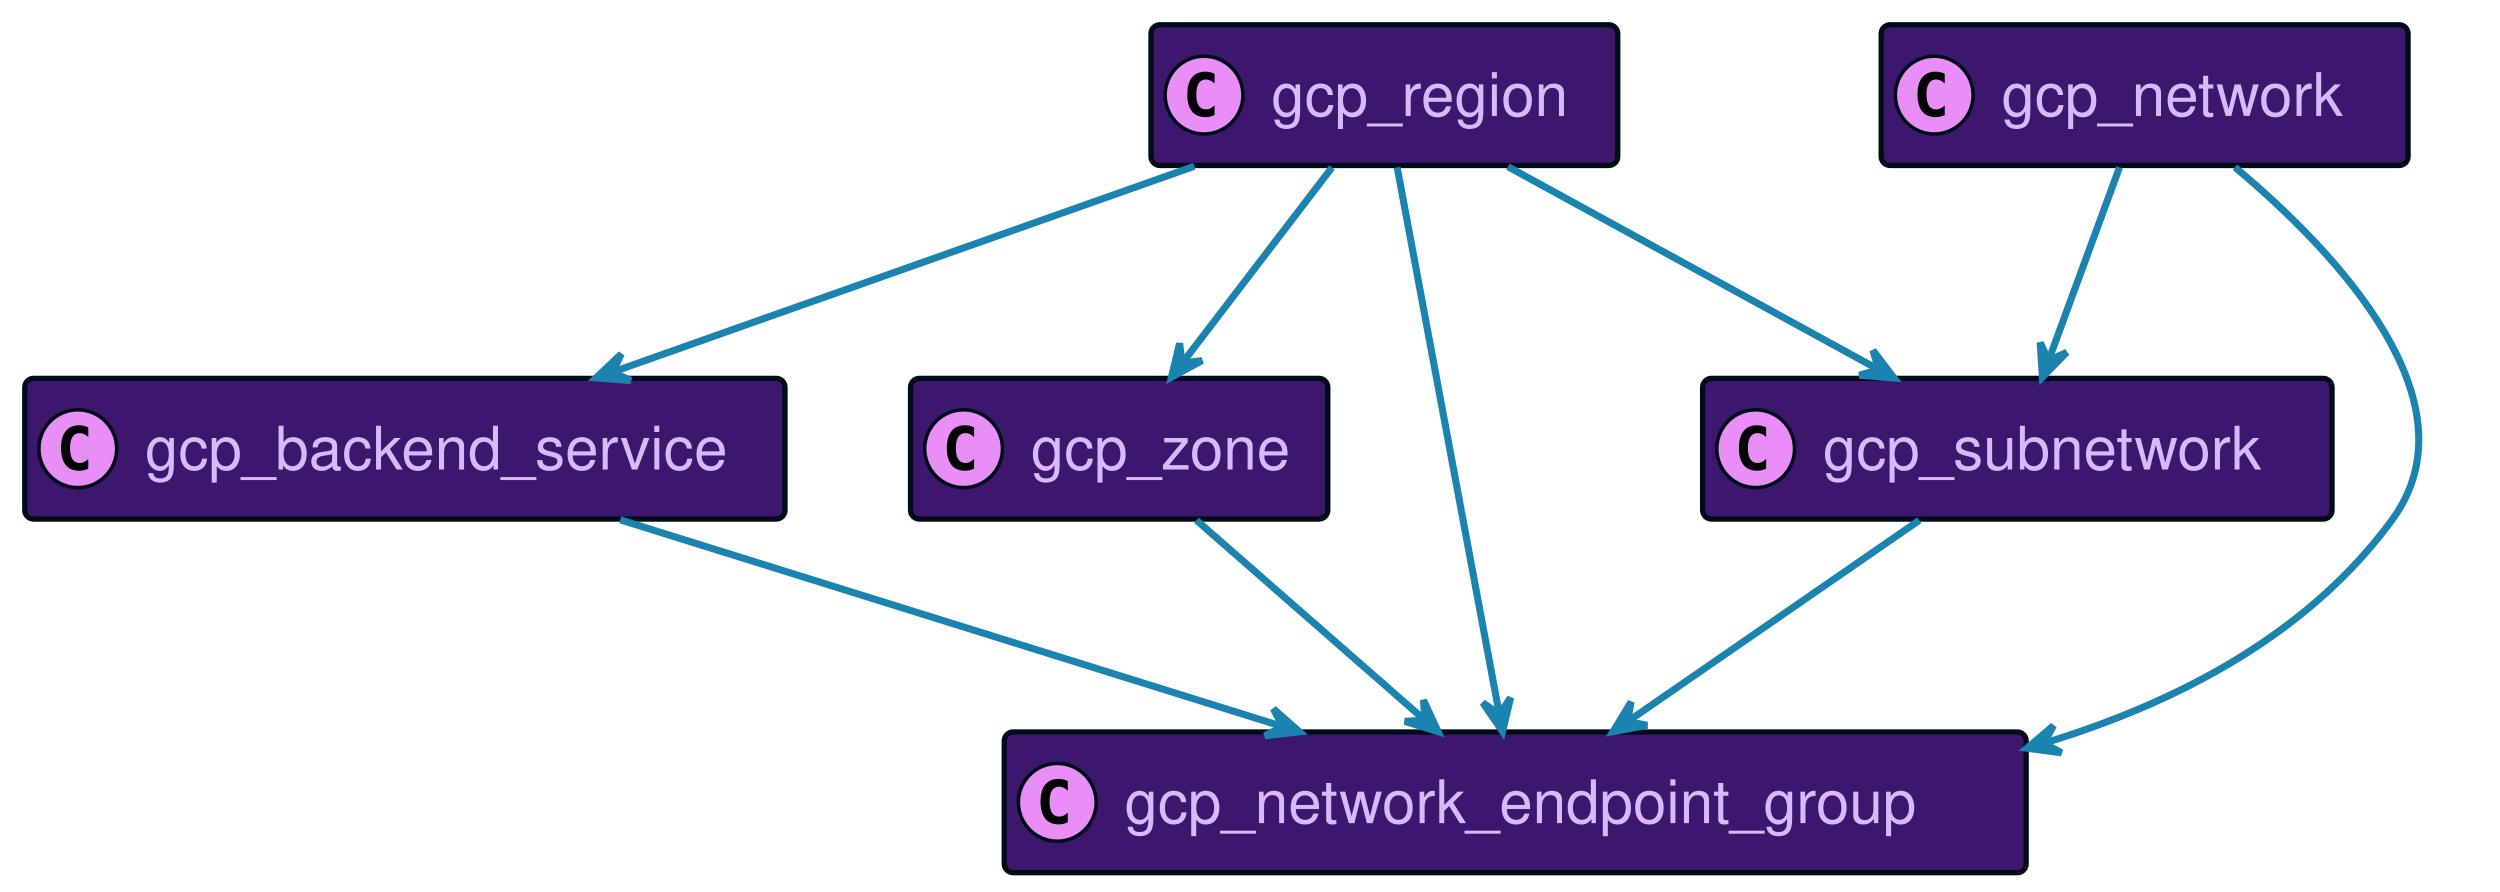
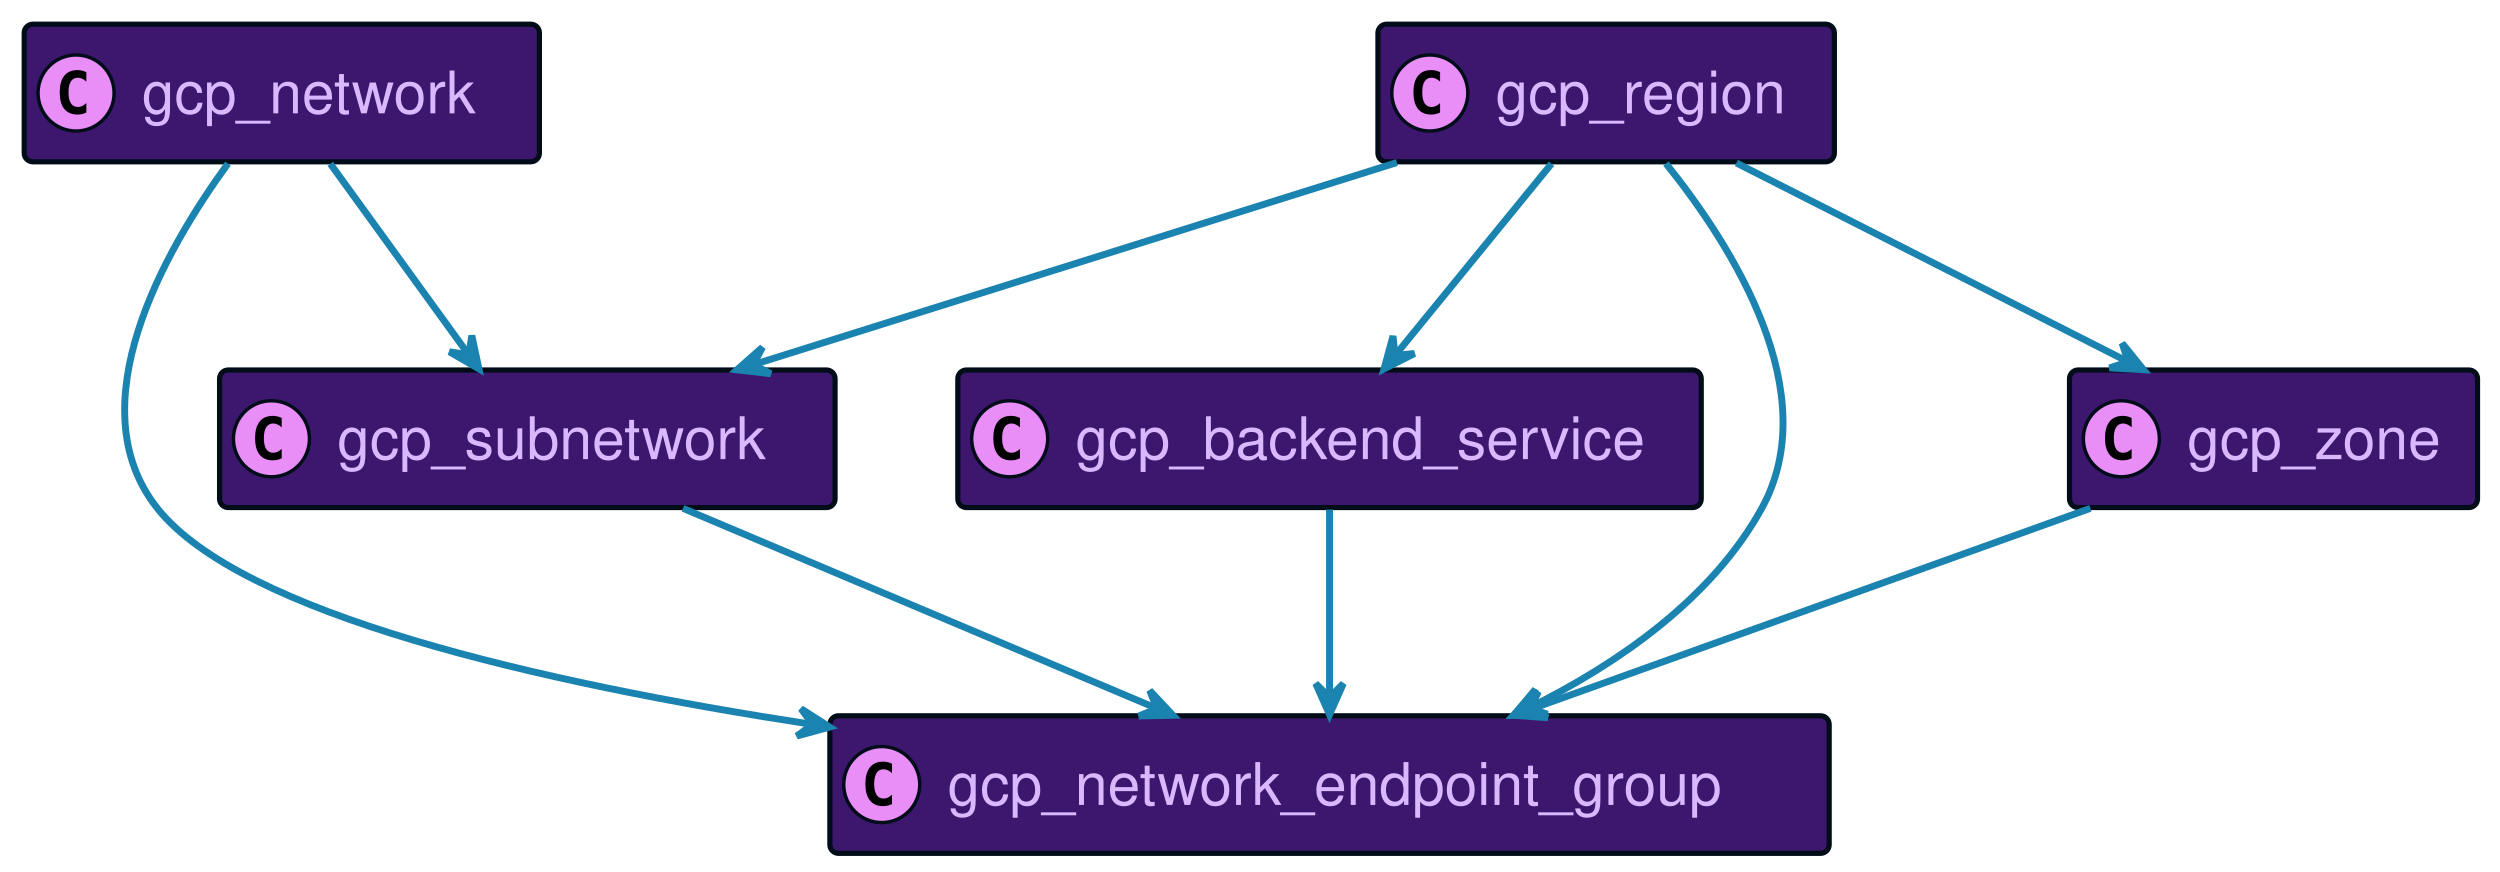
- <svg xmlns="http://www.w3.org/2000/svg" xmlns:xlink="http://www.w3.org/1999/xlink" width="707" height="252" preserveAspectRatio="none" style="width:707px;height:252px;background:#00000000">
+ <svg xmlns="http://www.w3.org/2000/svg" xmlns:xlink="http://www.w3.org/1999/xlink" width="723" height="252" preserveAspectRatio="none" style="width:723px;height:252px;background:#00000000">
  <a xlink:actuate="onRequest" xlink:href="#a" xlink:show="new" xlink:title="#gcp_backend_service" xlink:type="simple" target="_top">
-     <rect id="a" width="215" height="39.789" x="7" y="107" fill="#3D176E" rx="2.5" ry="2.5" style="stroke:#000d19;stroke-width:1.5" />
-     <circle cx="22" cy="126.894" r="11" fill="#E98DF7" style="stroke:#000d19;stroke-width:1" />
-     <path d="M24.969 132.535q-.578.297-1.219.438-.64.156-1.344.156-2.5 0-3.828-1.64-1.312-1.657-1.312-4.782t1.312-4.781q1.328-1.657 3.828-1.657.703 0 1.344.157.656.156 1.219.453v2.719q-.625-.579-1.219-.844-.594-.281-1.219-.281-1.343 0-2.031 1.078-.688 1.062-.688 3.156 0 2.094.688 3.172.688 1.062 2.031 1.062.625 0 1.219-.265.594-.281 1.219-.86v2.72Z" />
-     <text x="41" y="132.78" fill="#D9B8FF" font-family="Helvetica" font-size="17" textLength="173">gcp_backend_service</text>
+     <rect id="a" width="215" height="39.789" x="277" y="107" fill="#3D176E" rx="2.5" ry="2.5" style="stroke:#000d19;stroke-width:1.5" />
+     <circle cx="292" cy="126.894" r="11" fill="#E98DF7" style="stroke:#000d19;stroke-width:1" />
+     <path d="M294.969 132.535q-.578.297-1.219.438-.64.156-1.344.156-2.5 0-3.828-1.64-1.312-1.657-1.312-4.782t1.312-4.781q1.328-1.657 3.828-1.657.703 0 1.344.157.656.156 1.219.453v2.719q-.625-.579-1.219-.844-.594-.281-1.219-.281-1.344 0-2.031 1.078-.688 1.062-.688 3.156 0 2.094.688 3.172.688 1.062 2.031 1.062.625 0 1.219-.265.594-.281 1.219-.86v2.72Z" />
+     <text x="311" y="132.78" fill="#D9B8FF" font-family="Helvetica" font-size="17" textLength="173">gcp_backend_service</text>
  </a>
-   <a xlink:actuate="onRequest" xlink:href="#b" xlink:show="new" xlink:title="#gcp_zone" xlink:type="simple" target="_top">
-     <rect id="b" width="118" height="39.789" x="257.5" y="107" fill="#3D176E" rx="2.5" ry="2.5" style="stroke:#000d19;stroke-width:1.5" />
-     <circle cx="272.5" cy="126.894" r="11" fill="#E98DF7" style="stroke:#000d19;stroke-width:1" />
-     <path d="M275.469 132.535q-.578.297-1.219.438-.64.156-1.344.156-2.5 0-3.828-1.64-1.312-1.657-1.312-4.782t1.312-4.781q1.328-1.657 3.828-1.657.703 0 1.344.157.656.156 1.219.453v2.719q-.625-.579-1.219-.844-.594-.281-1.219-.281-1.344 0-2.031 1.078-.688 1.062-.688 3.156 0 2.094.688 3.172.688 1.062 2.031 1.062.625 0 1.219-.265.594-.281 1.219-.86v2.72Z" />
-     <text x="291.5" y="132.78" fill="#D9B8FF" font-family="Helvetica" font-size="17" textLength="76">gcp_zone</text>
+   <a xlink:actuate="onRequest" xlink:href="#b" xlink:show="new" xlink:title="#gcp_network_endpoint_group" xlink:type="simple" target="_top">
+     <rect id="b" width="289" height="39.789" x="240" y="207" fill="#3D176E" rx="2.5" ry="2.5" style="stroke:#000d19;stroke-width:1.5" />
+     <circle cx="255" cy="226.894" r="11" fill="#E98DF7" style="stroke:#000d19;stroke-width:1" />
+     <path d="M257.969 232.535q-.578.297-1.219.438-.64.156-1.344.156-2.5 0-3.828-1.64-1.312-1.657-1.312-4.782t1.312-4.781q1.328-1.656 3.828-1.656.703 0 1.344.156.656.156 1.219.453v2.719q-.625-.579-1.219-.844-.594-.281-1.219-.281-1.344 0-2.031 1.078-.688 1.062-.688 3.156 0 2.094.688 3.172.688 1.062 2.031 1.062.625 0 1.219-.265.594-.281 1.219-.86v2.72Z" />
+     <text x="274" y="232.78" fill="#D9B8FF" font-family="Helvetica" font-size="17" textLength="247">gcp_network_endpoint_group</text>
  </a>
-   <a xlink:actuate="onRequest" xlink:href="#c" xlink:show="new" xlink:title="#gcp_network_endpoint_group" xlink:type="simple" target="_top">
-     <rect id="c" width="289" height="39.789" x="284" y="207" fill="#3D176E" rx="2.5" ry="2.5" style="stroke:#000d19;stroke-width:1.5" />
-     <circle cx="299" cy="226.894" r="11" fill="#E98DF7" style="stroke:#000d19;stroke-width:1" />
-     <path d="M301.969 232.535q-.578.297-1.219.438-.64.156-1.344.156-2.5 0-3.828-1.64-1.312-1.657-1.312-4.782t1.312-4.781q1.328-1.656 3.828-1.656.703 0 1.344.156.656.156 1.219.453v2.719q-.625-.579-1.219-.844-.594-.281-1.219-.281-1.344 0-2.031 1.078-.688 1.062-.688 3.156 0 2.094.688 3.172.688 1.062 2.031 1.062.625 0 1.219-.265.594-.281 1.219-.86v2.72Z" />
-     <text x="318" y="232.78" fill="#D9B8FF" font-family="Helvetica" font-size="17" textLength="247">gcp_network_endpoint_group</text>
+   <a xlink:actuate="onRequest" xlink:href="#c" xlink:show="new" xlink:title="#gcp_network" xlink:type="simple" target="_top">
+     <rect id="c" width="149" height="39.789" x="7" y="7" fill="#3D176E" rx="2.5" ry="2.5" style="stroke:#000d19;stroke-width:1.5" />
+     <circle cx="22" cy="26.895" r="11" fill="#E98DF7" style="stroke:#000d19;stroke-width:1" />
+     <path d="M24.969 32.535q-.578.297-1.219.438-.64.156-1.344.156-2.5 0-3.828-1.64-1.312-1.657-1.312-4.782t1.312-4.781q1.328-1.656 3.828-1.656.703 0 1.344.156.656.156 1.219.453v2.719q-.625-.578-1.219-.844-.594-.281-1.219-.281-1.343 0-2.031 1.078-.688 1.062-.688 3.156 0 2.094.688 3.172.688 1.062 2.031 1.062.625 0 1.219-.265.594-.281 1.219-.86v2.72Z" />
+     <text x="41" y="32.78" fill="#D9B8FF" font-family="Helvetica" font-size="17" textLength="107">gcp_network</text>
  </a>
  <a xlink:actuate="onRequest" xlink:href="#d" xlink:show="new" xlink:title="#gcp_subnetwork" xlink:type="simple" target="_top">
-     <rect id="d" width="178" height="39.789" x="481.5" y="107" fill="#3D176E" rx="2.5" ry="2.5" style="stroke:#000d19;stroke-width:1.5" />
-     <circle cx="496.5" cy="126.894" r="11" fill="#E98DF7" style="stroke:#000d19;stroke-width:1" />
-     <path d="M499.469 132.535q-.578.297-1.219.438-.64.156-1.344.156-2.5 0-3.828-1.64-1.312-1.657-1.312-4.782t1.312-4.781q1.328-1.657 3.828-1.657.703 0 1.344.157.656.156 1.219.453v2.719q-.625-.579-1.219-.844-.594-.281-1.219-.281-1.344 0-2.031 1.078-.688 1.062-.688 3.156 0 2.094.688 3.172.688 1.062 2.031 1.062.625 0 1.219-.265.594-.281 1.219-.86v2.72Z" />
-     <text x="515.5" y="132.78" fill="#D9B8FF" font-family="Helvetica" font-size="17" textLength="136">gcp_subnetwork</text>
+     <rect id="d" width="178" height="39.789" x="63.5" y="107" fill="#3D176E" rx="2.5" ry="2.5" style="stroke:#000d19;stroke-width:1.5" />
+     <circle cx="78.5" cy="126.894" r="11" fill="#E98DF7" style="stroke:#000d19;stroke-width:1" />
+     <path d="M81.469 132.535q-.578.297-1.219.438-.64.156-1.344.156-2.5 0-3.828-1.64-1.312-1.657-1.312-4.782t1.312-4.781q1.328-1.657 3.828-1.657.703 0 1.344.157.656.156 1.219.453v2.719q-.625-.579-1.219-.844-.594-.281-1.219-.281-1.344 0-2.031 1.078-.688 1.062-.688 3.156 0 2.094.688 3.172.688 1.062 2.031 1.062.625 0 1.219-.265.594-.281 1.219-.86v2.72Z" />
+     <text x="97.5" y="132.78" fill="#D9B8FF" font-family="Helvetica" font-size="17" textLength="136">gcp_subnetwork</text>
  </a>
  <a xlink:actuate="onRequest" xlink:href="#e" xlink:show="new" xlink:title="#gcp_region" xlink:type="simple" target="_top">
-     <rect id="e" width="132" height="39.789" x="325.5" y="7" fill="#3D176E" rx="2.5" ry="2.5" style="stroke:#000d19;stroke-width:1.5" />
-     <circle cx="340.5" cy="26.895" r="11" fill="#E98DF7" style="stroke:#000d19;stroke-width:1" />
-     <path d="M343.469 32.535q-.578.297-1.219.438-.64.156-1.344.156-2.5 0-3.828-1.64-1.312-1.657-1.312-4.782t1.312-4.781q1.328-1.656 3.828-1.656.703 0 1.344.156.656.156 1.219.453v2.719q-.625-.578-1.219-.844-.594-.281-1.219-.281-1.344 0-2.031 1.078-.688 1.062-.688 3.156 0 2.094.688 3.172.688 1.062 2.031 1.062.625 0 1.219-.265.594-.281 1.219-.86v2.72Z" />
-     <text x="359.5" y="32.78" fill="#D9B8FF" font-family="Helvetica" font-size="17" textLength="90">gcp_region</text>
+     <rect id="e" width="132" height="39.789" x="398.5" y="7" fill="#3D176E" rx="2.5" ry="2.5" style="stroke:#000d19;stroke-width:1.5" />
+     <circle cx="413.5" cy="26.895" r="11" fill="#E98DF7" style="stroke:#000d19;stroke-width:1" />
+     <path d="M416.469 32.535q-.578.297-1.219.438-.64.156-1.344.156-2.5 0-3.828-1.64-1.312-1.657-1.312-4.782t1.312-4.781q1.328-1.656 3.828-1.656.703 0 1.344.156.656.156 1.219.453v2.719q-.625-.578-1.219-.844-.594-.281-1.219-.281-1.344 0-2.031 1.078-.688 1.062-.688 3.156 0 2.094.688 3.172.688 1.062 2.031 1.062.625 0 1.219-.265.594-.281 1.219-.86v2.72Z" />
+     <text x="432.5" y="32.78" fill="#D9B8FF" font-family="Helvetica" font-size="17" textLength="90">gcp_region</text>
  </a>
-   <a xlink:actuate="onRequest" xlink:href="#f" xlink:show="new" xlink:title="#gcp_network" xlink:type="simple" target="_top">
-     <rect id="f" width="149" height="39.789" x="532" y="7" fill="#3D176E" rx="2.5" ry="2.5" style="stroke:#000d19;stroke-width:1.5" />
-     <circle cx="547" cy="26.895" r="11" fill="#E98DF7" style="stroke:#000d19;stroke-width:1" />
-     <path d="M549.969 32.535q-.578.297-1.219.438-.64.156-1.344.156-2.5 0-3.828-1.64-1.312-1.657-1.312-4.782t1.312-4.781q1.328-1.656 3.828-1.656.703 0 1.344.156.656.156 1.219.453v2.719q-.625-.578-1.219-.844-.594-.281-1.219-.281-1.343 0-2.031 1.078-.688 1.062-.688 3.156 0 2.094.688 3.172.688 1.062 2.031 1.062.625 0 1.219-.265.594-.281 1.219-.86v2.72Z" />
-     <text x="566" y="32.78" fill="#D9B8FF" font-family="Helvetica" font-size="17" textLength="107">gcp_network</text>
+   <a xlink:actuate="onRequest" xlink:href="#f" xlink:show="new" xlink:title="#gcp_zone" xlink:type="simple" target="_top">
+     <rect id="f" width="118" height="39.789" x="598.5" y="107" fill="#3D176E" rx="2.5" ry="2.5" style="stroke:#000d19;stroke-width:1.5" />
+     <circle cx="613.5" cy="126.894" r="11" fill="#E98DF7" style="stroke:#000d19;stroke-width:1" />
+     <path d="M616.469 132.535q-.578.297-1.219.438-.64.156-1.344.156-2.5 0-3.828-1.64-1.312-1.657-1.312-4.782t1.312-4.781q1.328-1.657 3.828-1.657.703 0 1.344.157.656.156 1.219.453v2.719q-.625-.579-1.219-.844-.594-.281-1.219-.281-1.343 0-2.031 1.078-.688 1.062-.688 3.156 0 2.094.688 3.172.688 1.062 2.031 1.062.625 0 1.219-.265.594-.281 1.219-.86v2.72Z" />
+     <text x="632.5" y="132.78" fill="#D9B8FF" font-family="Helvetica" font-size="17" textLength="76">gcp_zone</text>
  </a>
-   <path fill="none" d="M175.41 147.01c53.76 16.78 131.93 41.18 187.14 58.41" style="stroke:#1a83af;stroke-width:2" />
-   <path fill="#1A83AF" d="m367.49 206.96-7.386-6.515 2.616 5.016-5.015 2.616 9.785-1.117z" style="stroke:#1a83af;stroke-width:2" />
-   <path fill="none" d="M338.36 147.13c18.5 16.19 45.04 39.41 64.53 56.47" style="stroke:#1a83af;stroke-width:2" />
-   <path fill="#1A83AF" d="m406.69 206.92-4.142-8.936.378 5.644-5.644.378 9.408 2.914z" style="stroke:#1a83af;stroke-width:2" />
-   <path fill="none" d="M542.78 147.13c-23.65 16.32-57.66 39.8-82.43 56.89" style="stroke:#1a83af;stroke-width:2" />
-   <path fill="#1A83AF" d="m456.15 206.92 9.678-1.825-5.564-1.017 1.017-5.565-5.131 8.407z" style="stroke:#1a83af;stroke-width:2" />
-   <path fill="none" d="M337.76 47.01c-47.15 16.68-115.6 40.9-164.26 58.12" style="stroke:#1a83af;stroke-width:2" />
-   <path fill="#1A83AF" d="m168.56 106.87 9.82.763-5.107-2.434 2.433-5.106-7.146 6.777z" style="stroke:#1a83af;stroke-width:2" />
-   <path fill="none" d="M395.12 47.35c6.78 36.32 21.42 114.62 28.85 154.4" style="stroke:#1a83af;stroke-width:2" />
-   <path fill="#1A83AF" d="m424.92 206.87 2.286-9.58-3.2 4.664-4.665-3.2 5.579 8.116z" style="stroke:#1a83af;stroke-width:2" />
-   <path fill="none" d="M426.44 47.13c30.06 16.46 73.4 40.19 104.69 57.31" style="stroke:#1a83af;stroke-width:2" />
-   <path fill="#1A83AF" d="m535.65 106.92-5.975-7.83 1.589 5.43-5.43 1.589 9.816.811z" style="stroke:#1a83af;stroke-width:2" />
-   <path fill="none" d="M376.68 47.36c-12.12 15.84-29.3 38.3-42.21 55.16" style="stroke:#1a83af;stroke-width:2" />
-   <path fill="#1A83AF" d="m331.29 106.68 8.649-4.711-5.608.742-.742-5.608-2.299 9.577z" style="stroke:#1a83af;stroke-width:2" />
-   <path fill="none" d="M632.02 47.28c28.85 24.16 68.81 66.44 44.48 99.72-23.48 32.12-60.14 51.49-98.15 63.08" style="stroke:#1a83af;stroke-width:2" />
-   <path fill="#1A83AF" d="m573.23 211.6 9.764 1.293-4.968-2.706 2.707-4.968-7.503 6.381z" style="stroke:#1a83af;stroke-width:2" />
-   <path fill="none" d="M599.39 47.36c-5.72 15.57-13.79 37.54-19.95 54.3" style="stroke:#1a83af;stroke-width:2" />
-   <path fill="#1A83AF" d="m577.6 106.68 6.868-7.06-5.137 2.369-2.369-5.137.638 9.828z" style="stroke:#1a83af;stroke-width:2" />
+   <path fill="none" d="M384.5 147.36v54.3" style="stroke:#1a83af;stroke-width:2" />
+   <path fill="#1A83AF" d="m384.5 206.68 4-9-4 4-4-4 4 9z" style="stroke:#1a83af;stroke-width:2" />
+   <path fill="none" d="M65.92 47.32C47.46 72.67 22.02 117.41 45.5 147c24.22 30.51 110.02 50.33 189.23 62.48" style="stroke:#1a83af;stroke-width:2" />
+   <path fill="#1A83AF" d="m239.94 210.27-8.29-5.317 3.348 4.56-4.56 3.348 9.502-2.591z" style="stroke:#1a83af;stroke-width:2" />
+   <path fill="none" d="M95.53 47.36c11.47 15.84 27.74 38.3 39.96 55.16" style="stroke:#1a83af;stroke-width:2" />
+   <path fill="#1A83AF" d="m138.5 106.68-2.047-9.634-.889 5.587-5.586-.89 8.522 4.937z" style="stroke:#1a83af;stroke-width:2" />
+   <path fill="none" d="M197.51 147.01c39.25 16.58 96.13 40.61 136.83 57.8" style="stroke:#1a83af;stroke-width:2" />
+   <path fill="#1A83AF" d="m339.22 206.87-6.735-7.186 2.129 5.24-5.241 2.13 9.847-.184z" style="stroke:#1a83af;stroke-width:2" />
+   <path fill="none" d="M481.78 47.28c19.44 24.17 46.05 66.45 27.72 99.72-14.46 26.25-41.73 44.98-67.11 57.6" style="stroke:#1a83af;stroke-width:2" />
+   <path fill="#1A83AF" d="m437.68 206.89 9.843-.334-5.346-1.85 1.851-5.346-6.348 7.53z" style="stroke:#1a83af;stroke-width:2" />
+   <path fill="none" d="M502.17 47.13c32.55 16.52 79.53 40.38 113.29 57.52" style="stroke:#1a83af;stroke-width:2" />
+   <path fill="#1A83AF" d="m619.92 106.92-6.203-7.65 1.748 5.38-5.38 1.747 9.835.523z" style="stroke:#1a83af;stroke-width:2" />
+   <path fill="none" d="M448.69 47.36c-12.92 15.84-31.26 38.3-45.02 55.16" style="stroke:#1a83af;stroke-width:2" />
+   <path fill="#1A83AF" d="m400.27 106.68 8.788-4.447-5.628.572-.572-5.628-2.588 9.503z" style="stroke:#1a83af;stroke-width:2" />
+   <path fill="none" d="M403.97 47.01c-53.41 16.78-131.08 41.18-185.94 58.41" style="stroke:#1a83af;stroke-width:2" />
+   <path fill="#1A83AF" d="m213.12 106.96 9.785 1.117-5.015-2.617 2.616-5.015-7.386 6.515z" style="stroke:#1a83af;stroke-width:2" />
+   <path fill="none" d="M604.54 147.01c-46.47 16.68-113.94 40.9-161.89 58.12" style="stroke:#1a83af;stroke-width:2" />
+   <path fill="#1A83AF" d="m437.78 206.87 9.824.7-5.122-2.4 2.4-5.123-7.102 6.823z" style="stroke:#1a83af;stroke-width:2" />
</svg>
